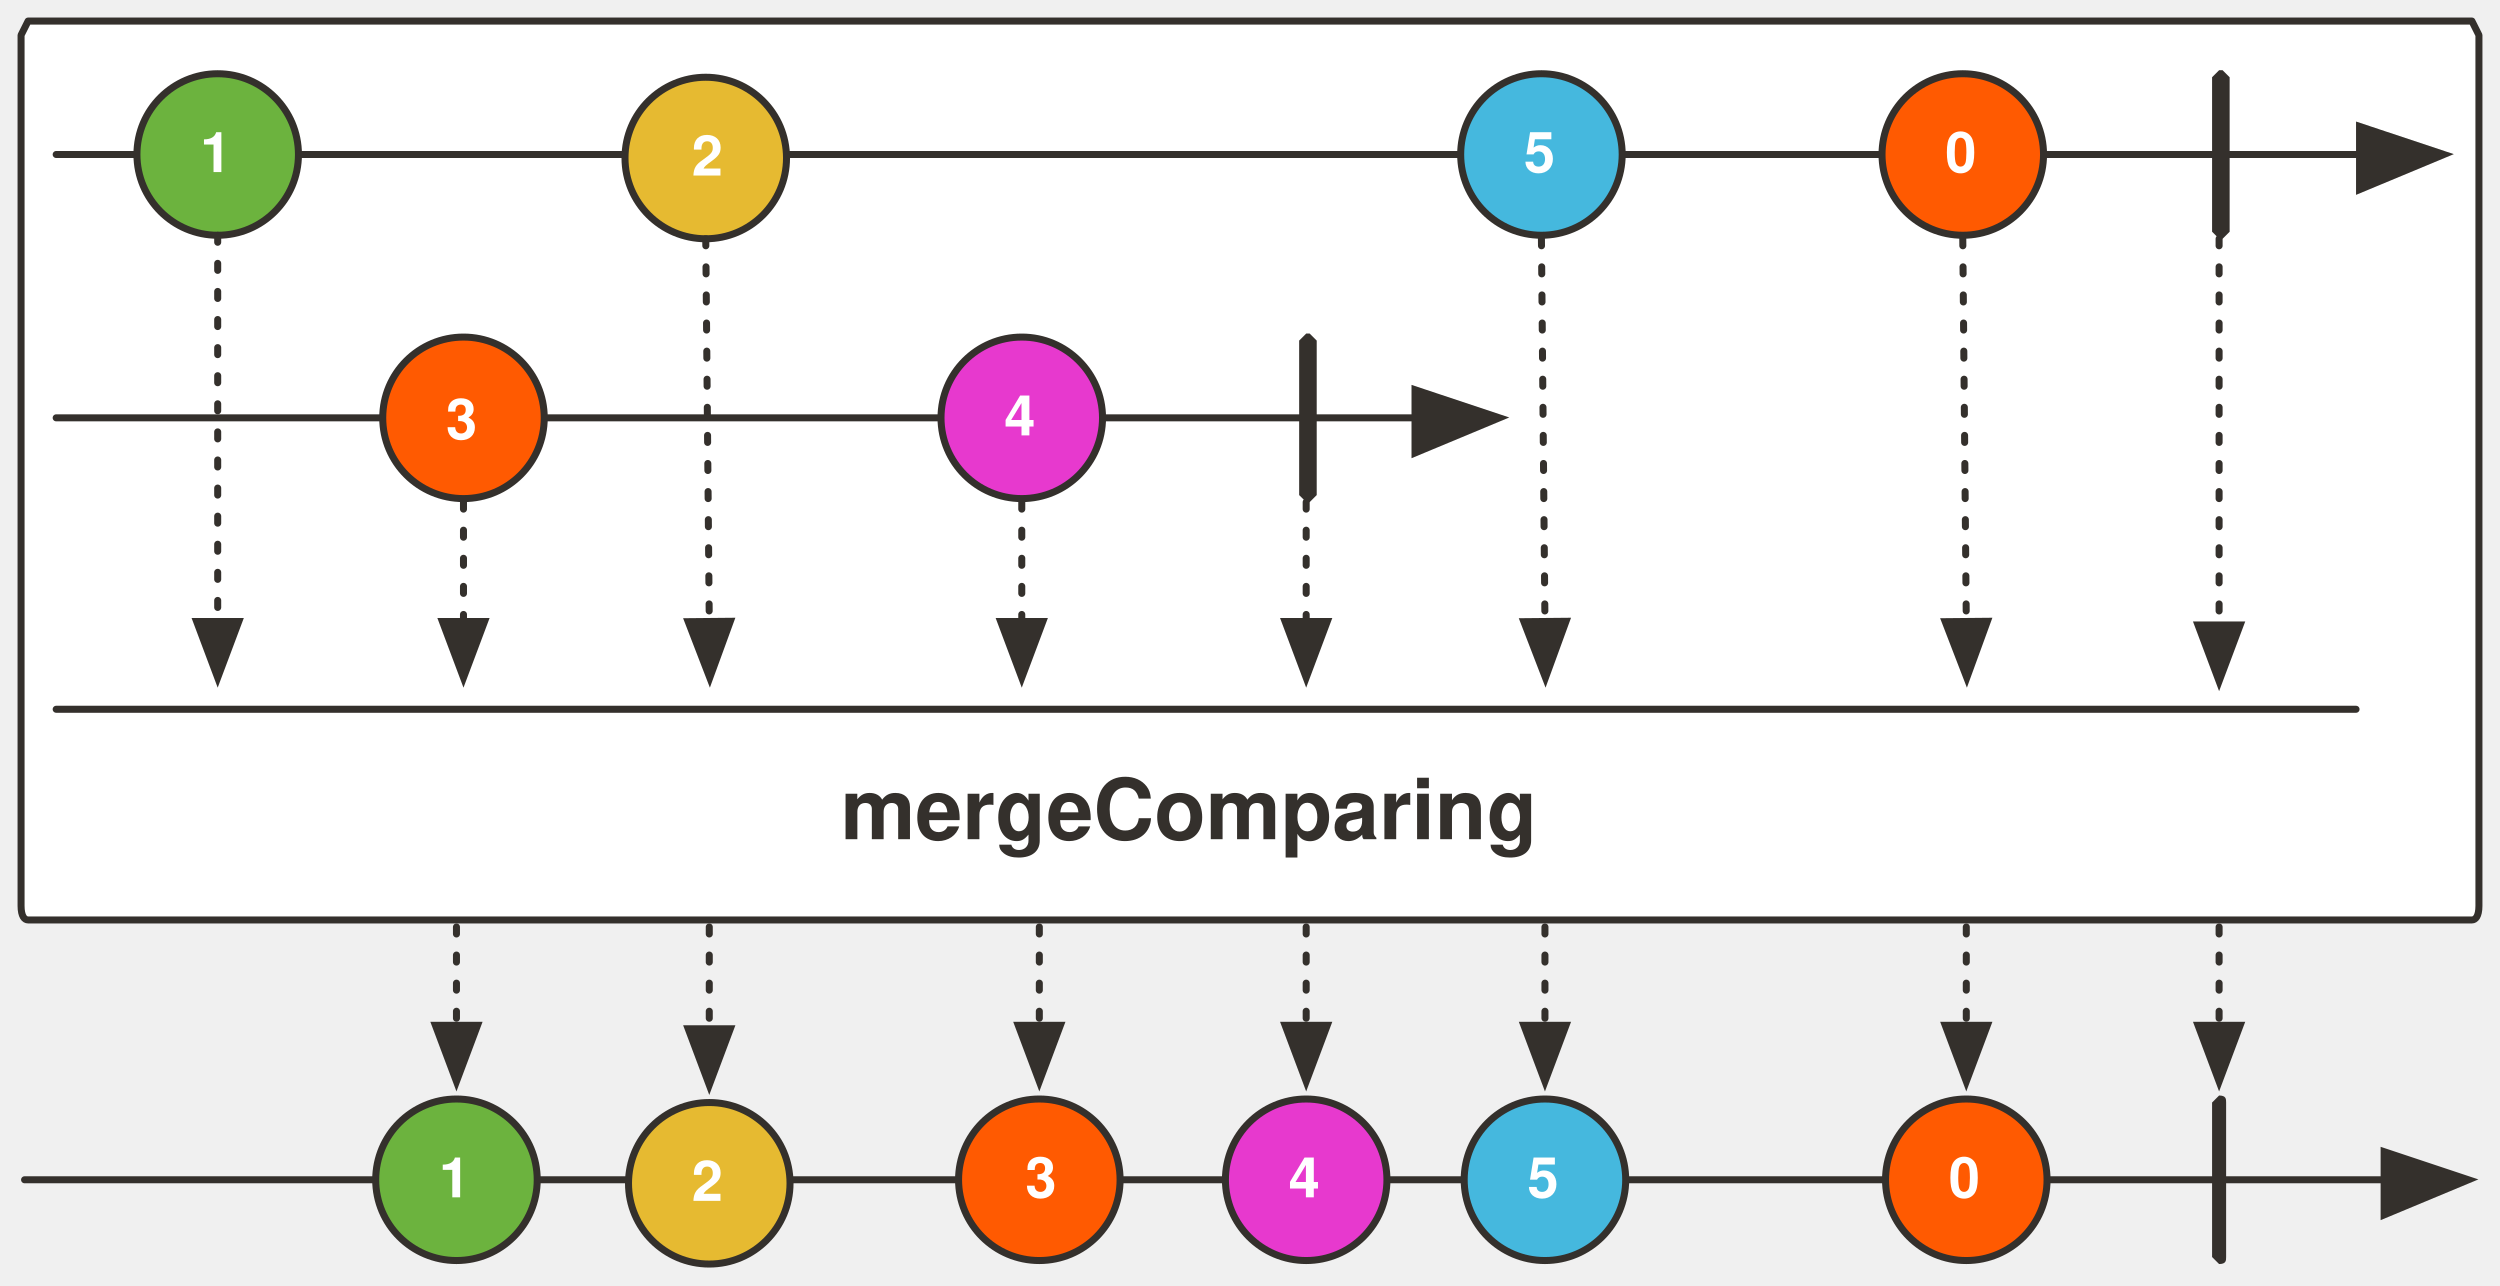
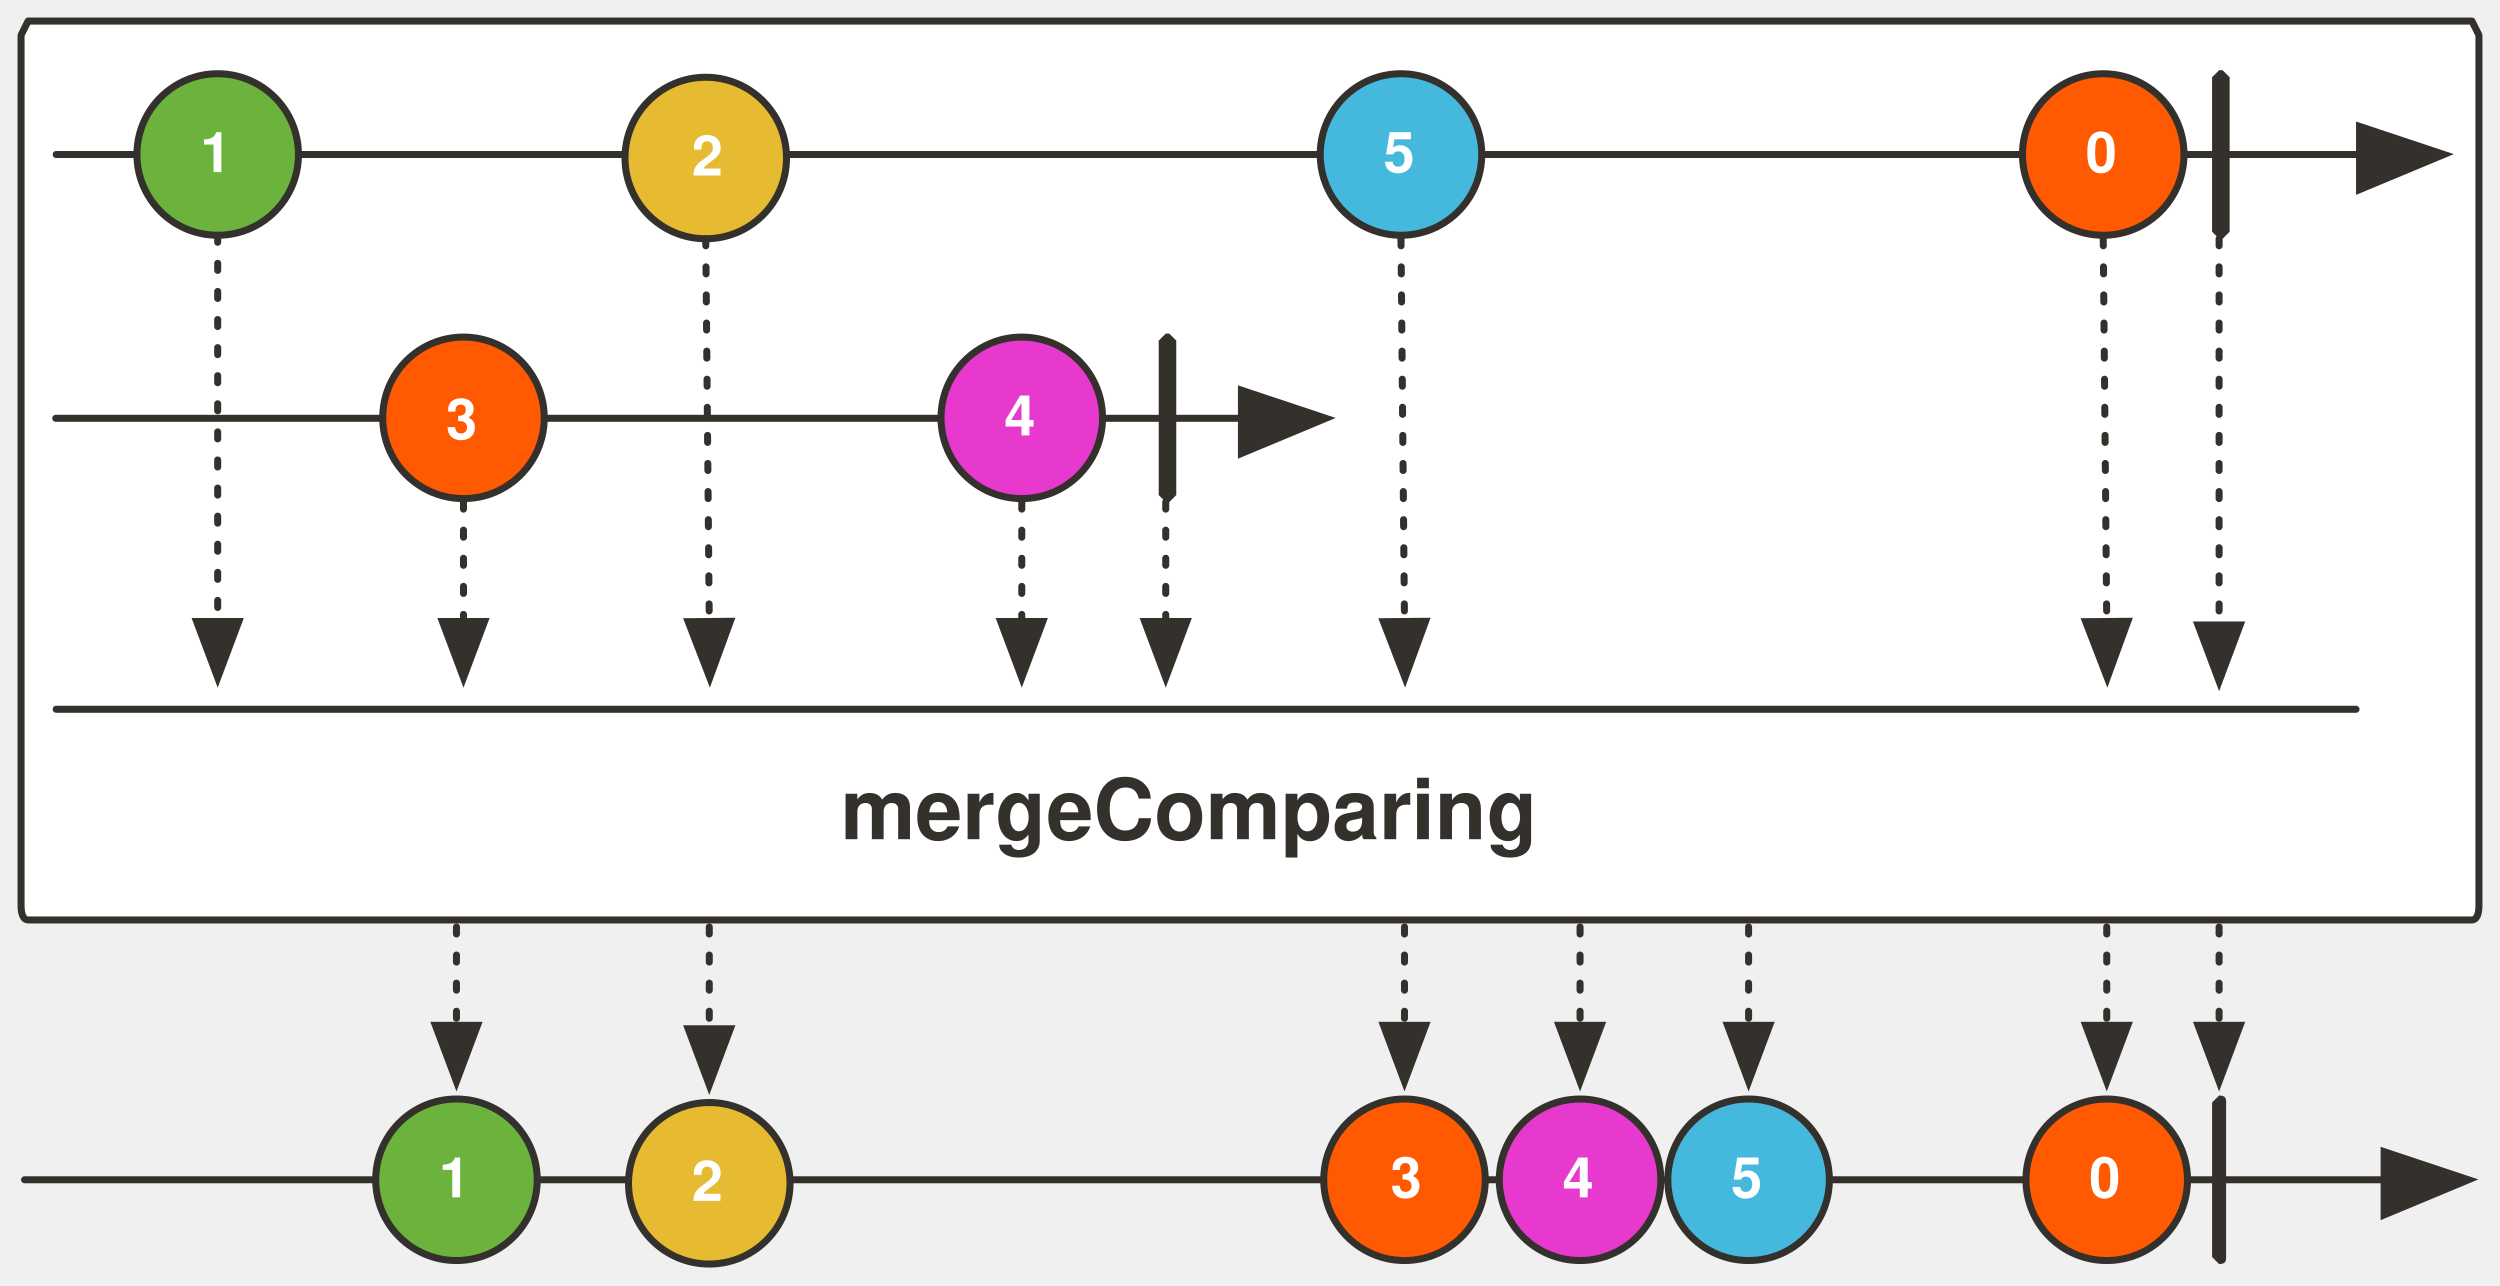
- <svg xmlns="http://www.w3.org/2000/svg" viewBox="20 19 712 366" width="712" height="366">
-   <defs>
+ <svg xmlns="http://www.w3.org/2000/svg" viewBox="20 19 712 366" width="712" height="366" version="1.1" id="svg1952">
+   <defs id="defs1826">
    <marker orient="auto" overflow="visible" markerUnits="strokeWidth" id="a" stroke-miterlimit="10" viewBox="-1 -6 14 12" markerWidth="14" markerHeight="12" color="#34302c" stroke-linejoin="miter">
-       <path d="M12 0 0-4v9z" fill="currentColor" stroke="currentColor" />
+       <path d="M12 0 0-4v9z" fill="currentColor" stroke="currentColor" id="path1820" />
    </marker>
    <marker orient="auto" overflow="visible" markerUnits="strokeWidth" id="b" stroke-miterlimit="10" viewBox="-1 -5 11 10" markerWidth="11" markerHeight="10" color="#34302c" stroke-linejoin="miter">
-       <path d="M8 0 0-3v6z" fill="currentColor" stroke="currentColor" />
+       <path d="M8 0 0-3v6z" fill="currentColor" stroke="currentColor" id="path1823" />
    </marker>
  </defs>
-   <path d="M28 25h696l2 4v248c0 3-1 4-2 4H28c-1 0-2-1-2-4V29z" fill="#fff" stroke="#34302c" stroke-width="2" stroke-linecap="round" stroke-linejoin="round" />
-   <path d="M36 63h656" fill="none" stroke="#34302c" stroke-width="2" stroke-linecap="round" stroke-linejoin="round" marker-end="url(#a)" />
-   <circle cy="63" cx="82" r="23" fill="#6cb33e" stroke="#34302c" stroke-width="2" stroke-linecap="round" stroke-linejoin="round" />
-   <circle cy="64" cx="221" r="23" fill="#e6ba31" stroke="#34302c" stroke-width="2" stroke-linecap="round" stroke-linejoin="round" />
-   <circle cy="63" cx="459" r="23" fill="#45b8de" stroke="#34302c" stroke-width="2" stroke-linecap="round" stroke-linejoin="round" />
-   <path d="M652 39h1l2 2v44l-2 2h-1l-2-2V41z" fill="#34302c" />
-   <path d="M82 86v110" fill="none" stroke="#34302c" stroke-width="2" stroke-linecap="round" stroke-linejoin="round" stroke-dasharray="2,6" marker-end="url(#b)" />
-   <path d="m221 87 1 109" fill="none" stroke="#34302c" stroke-width="2" stroke-linecap="round" stroke-linejoin="round" stroke-dasharray="2,6" marker-end="url(#b)" />
-   <path d="m459 87 1 109" fill="none" stroke="#34302c" stroke-width="2" stroke-linecap="round" stroke-linejoin="round" stroke-dasharray="2,6" marker-end="url(#b)" />
-   <path d="M652 87v110" fill="none" stroke="#34302c" stroke-width="2" stroke-linecap="round" stroke-linejoin="round" stroke-dasharray="2,6" marker-end="url(#b)" />
-   <path d="M36 138h387" fill="none" stroke="#34302c" stroke-width="2" stroke-linecap="round" stroke-linejoin="round" marker-end="url(#a)" />
-   <circle cy="138" cx="152" r="23" fill="#ff5a01" />
-   <circle cy="138" cx="152" r="23" fill="none" stroke="#34302c" stroke-width="2" stroke-linecap="round" stroke-linejoin="round" />
-   <circle cy="138" cx="311" r="23" fill="#e739ce" stroke="#34302c" stroke-width="2" stroke-linecap="round" stroke-linejoin="round" />
-   <path d="M392 114h1l2 2v44l-2 2h-1l-2-2v-44z" fill="#34302c" />
-   <path d="M392 162v34" fill="none" stroke="#34302c" stroke-width="2" stroke-linecap="round" stroke-linejoin="round" stroke-dasharray="2,6" marker-end="url(#b)" />
-   <path d="M311 162v34" fill="none" stroke="#34302c" stroke-width="2" stroke-linecap="round" stroke-linejoin="round" stroke-dasharray="2,6" marker-end="url(#b)" />
-   <path d="M152 162v34" fill="none" stroke="#34302c" stroke-width="2" stroke-linecap="round" stroke-linejoin="round" stroke-dasharray="2,6" marker-end="url(#b)" />
-   <path d="M27 355h672" fill="none" stroke="#34302c" stroke-width="2" stroke-linecap="round" stroke-linejoin="round" marker-end="url(#a)" />
-   <circle cy="355" cx="150" r="23" fill="#6cb33e" stroke="#34302c" stroke-width="2" stroke-linecap="round" stroke-linejoin="round" />
-   <circle cy="356" cx="222" r="23" fill="#e6ba31" stroke="#34302c" stroke-width="2" stroke-linecap="round" stroke-linejoin="round" />
-   <circle cy="355" cx="460" r="23" fill="#45b8de" stroke="#34302c" stroke-width="2" stroke-linecap="round" stroke-linejoin="round" />
-   <path d="M652 331c2 0 2 1 2 2v44c0 1 0 2-2 2l-2-2v-44z" fill="#34302c" />
-   <path d="M150 283v28" fill="none" stroke="#34302c" stroke-width="2" stroke-linecap="round" stroke-linejoin="round" stroke-dasharray="2,6" marker-end="url(#b)" />
-   <path d="M222 283v29" fill="none" stroke="#34302c" stroke-width="2" stroke-linecap="round" stroke-linejoin="round" stroke-dasharray="2,6" marker-end="url(#b)" />
-   <path d="M460 283v28" fill="none" stroke="#34302c" stroke-width="2" stroke-linecap="round" stroke-linejoin="round" stroke-dasharray="2,6" marker-end="url(#b)" />
-   <path d="M652 283v28" fill="none" stroke="#34302c" stroke-width="2" stroke-linecap="round" stroke-linejoin="round" stroke-dasharray="2,6" marker-end="url(#b)" />
-   <circle cy="355" cx="316" r="23" fill="#ff5a01" stroke="#34302c" stroke-width="2" stroke-linecap="round" stroke-linejoin="round" />
-   <circle cy="355" cx="392" r="23" fill="#e739ce" stroke="#34302c" stroke-width="2" stroke-linecap="round" stroke-linejoin="round" />
-   <path d="M392 283v28" fill="none" stroke="#34302c" stroke-width="2" stroke-linecap="round" stroke-linejoin="round" stroke-dasharray="2,6" marker-end="url(#b)" />
-   <path d="M316 283v28" fill="none" stroke="#34302c" stroke-width="2" stroke-linecap="round" stroke-linejoin="round" stroke-dasharray="2,6" marker-end="url(#b)" />
-   <text y="344" x="131" fill="#fff">
-     <tspan font-size="16" font-weight="700" x="145" y="360" font-family="Tahoma,'Nimbus Sans L'">1</tspan>
+   <path d="M28 25h696l2 4v248c0 3-1 4-2 4H28c-1 0-2-1-2-4V29z" fill="#fff" stroke="#34302c" stroke-width="2" stroke-linecap="round" stroke-linejoin="round" id="path1828" />
+   <path d="M36 63h656" fill="none" stroke="#34302c" stroke-width="2" stroke-linecap="round" stroke-linejoin="round" marker-end="url(#a)" id="path1830" />
+   <circle cy="63" cx="82" r="23" fill="#6cb33e" stroke="#34302c" stroke-width="2" stroke-linecap="round" stroke-linejoin="round" id="circle1832" />
+   <circle cy="64" cx="221" r="23" fill="#e6ba31" stroke="#34302c" stroke-width="2" stroke-linecap="round" stroke-linejoin="round" id="circle1834" />
+   <circle cy="63" cx="419" r="23" fill="#45b8de" stroke="#34302c" stroke-width="2" stroke-linecap="round" stroke-linejoin="round" id="circle1836" />
+   <path d="M652 39h1l2 2v44l-2 2h-1l-2-2V41z" fill="#34302c" id="path1838" />
+   <path d="M82 86v110" fill="none" stroke="#34302c" stroke-width="2" stroke-linecap="round" stroke-linejoin="round" stroke-dasharray="2,6" marker-end="url(#b)" id="path1840" />
+   <path d="m221 87 1 109" fill="none" stroke="#34302c" stroke-width="2" stroke-linecap="round" stroke-linejoin="round" stroke-dasharray="2,6" marker-end="url(#b)" id="path1842" />
+   <path d="m 419,87 1,109" fill="none" stroke="#34302c" stroke-width="2" stroke-linecap="round" stroke-linejoin="round" stroke-dasharray="2, 6" marker-end="url(#b)" id="path1844" />
+   <path d="M652 87v110" fill="none" stroke="#34302c" stroke-width="2" stroke-linecap="round" stroke-linejoin="round" stroke-dasharray="2,6" marker-end="url(#b)" id="path1846" />
+   <path d="M 35.873,138.135 H 373.565" fill="none" stroke="#34302c" stroke-width="2" stroke-linecap="round" stroke-linejoin="round" marker-end="url(#a)" id="path1848" />
+   <circle cy="138" cx="152" r="23" fill="#ff5a01" id="circle1850" />
+   <circle cy="138" cx="152" r="23" fill="none" stroke="#34302c" stroke-width="2" stroke-linecap="round" stroke-linejoin="round" id="circle1852" />
+   <circle cy="138" cx="311" r="23" fill="#e739ce" stroke="#34302c" stroke-width="2" stroke-linecap="round" stroke-linejoin="round" id="circle1854" />
+   <path d="m 352,114 h 1 l 2,2 v 44 l -2,2 h -1 l -2,-2 v -44 z" fill="#34302c" id="path1856" />
+   <path d="m 352,162 v 34" fill="none" stroke="#34302c" stroke-width="2" stroke-linecap="round" stroke-linejoin="round" stroke-dasharray="2, 6" marker-end="url(#b)" id="path1858" />
+   <path d="M311 162v34" fill="none" stroke="#34302c" stroke-width="2" stroke-linecap="round" stroke-linejoin="round" stroke-dasharray="2,6" marker-end="url(#b)" id="path1860" />
+   <path d="M152 162v34" fill="none" stroke="#34302c" stroke-width="2" stroke-linecap="round" stroke-linejoin="round" stroke-dasharray="2,6" marker-end="url(#b)" id="path1862" />
+   <path d="M27 355h672" fill="none" stroke="#34302c" stroke-width="2" stroke-linecap="round" stroke-linejoin="round" marker-end="url(#a)" id="path1864" />
+   <circle cy="355" cx="150" r="23" fill="#6cb33e" stroke="#34302c" stroke-width="2" stroke-linecap="round" stroke-linejoin="round" id="circle1866" />
+   <circle cy="356" cx="222" r="23" fill="#e6ba31" stroke="#34302c" stroke-width="2" stroke-linecap="round" stroke-linejoin="round" id="circle1868" />
+   <circle cy="355" cx="518" r="23" fill="#45b8de" stroke="#34302c" stroke-width="2" stroke-linecap="round" stroke-linejoin="round" id="circle1870" />
+   <path d="M652 331c2 0 2 1 2 2v44c0 1 0 2-2 2l-2-2v-44z" fill="#34302c" id="path1872" />
+   <path d="M150 283v28" fill="none" stroke="#34302c" stroke-width="2" stroke-linecap="round" stroke-linejoin="round" stroke-dasharray="2,6" marker-end="url(#b)" id="path1874" />
+   <path d="M222 283v29" fill="none" stroke="#34302c" stroke-width="2" stroke-linecap="round" stroke-linejoin="round" stroke-dasharray="2,6" marker-end="url(#b)" id="path1876" />
+   <path d="m 518,283 v 28" fill="none" stroke="#34302c" stroke-width="2" stroke-linecap="round" stroke-linejoin="round" stroke-dasharray="2, 6" marker-end="url(#b)" id="path1878" />
+   <path d="M652 283v28" fill="none" stroke="#34302c" stroke-width="2" stroke-linecap="round" stroke-linejoin="round" stroke-dasharray="2,6" marker-end="url(#b)" id="path1880" />
+   <circle cy="355" cx="420" r="23" fill="#ff5a01" stroke="#34302c" stroke-width="2" stroke-linecap="round" stroke-linejoin="round" id="circle1882" />
+   <circle cy="355" cx="470" r="23" fill="#e739ce" stroke="#34302c" stroke-width="2" stroke-linecap="round" stroke-linejoin="round" id="circle1884" />
+   <path d="m 470,283 v 28" fill="none" stroke="#34302c" stroke-width="2" stroke-linecap="round" stroke-linejoin="round" stroke-dasharray="2, 6" marker-end="url(#b)" id="path1886" />
+   <path d="m 420,283 v 28" fill="none" stroke="#34302c" stroke-width="2" stroke-linecap="round" stroke-linejoin="round" stroke-dasharray="2, 6" marker-end="url(#b)" id="path1888" />
+   <text y="344" x="131" fill="#fff" id="text1892">
+     <tspan font-size="16" font-weight="700" x="145" y="360" font-family="Tahoma,'Nimbus Sans L'" id="tspan1890">1</tspan>
  </text>
-   <text y="344" x="298" fill="#fff">
-     <tspan font-size="16" font-weight="700" x="312" y="360" font-family="Tahoma,'Nimbus Sans L'">3</tspan>
+   <text y="344" x="402" fill="#ffffff" id="text1896">
+     <tspan font-size="16px" font-weight="700" x="416" y="360" font-family="Tahoma, 'Nimbus Sans L'" id="tspan1894">3</tspan>
  </text>
-   <text y="344" x="441" fill="#fff">
-     <tspan font-size="16" font-weight="700" x="455" y="360" font-family="Tahoma,'Nimbus Sans L'">5</tspan>
+   <text y="344" x="499" fill="#ffffff" id="text1900">
+     <tspan font-size="16px" font-weight="700" x="513" y="360" font-family="Tahoma, 'Nimbus Sans L'" id="tspan1898">5</tspan>
  </text>
-   <text y="345" x="203" fill="#fff">
-     <tspan font-size="16" font-weight="700" x="217" y="361" font-family="Tahoma,'Nimbus Sans L'">2</tspan>
+   <text y="345" x="203" fill="#fff" id="text1904">
+     <tspan font-size="16" font-weight="700" x="217" y="361" font-family="Tahoma,'Nimbus Sans L'" id="tspan1902">2</tspan>
  </text>
-   <text y="344" x="373" fill="#fff">
-     <tspan font-size="16" font-weight="700" x="387" y="360" font-family="Tahoma,'Nimbus Sans L'">4</tspan>
+   <text y="344" x="451" fill="#ffffff" id="text1908">
+     <tspan font-size="16px" font-weight="700" x="465" y="360" font-family="Tahoma, 'Nimbus Sans L'" id="tspan1906">4</tspan>
  </text>
-   <path d="M36 221h655" fill="none" stroke="#34302c" stroke-width="2" stroke-linecap="round" stroke-linejoin="round" />
-   <text x="63" y="52" fill="#fff">
-     <tspan y="68" x="77" font-weight="700" font-size="16" font-family="Tahoma,'Nimbus Sans L'">1</tspan>
+   <path d="M36 221h655" fill="none" stroke="#34302c" stroke-width="2" stroke-linecap="round" stroke-linejoin="round" id="path1910" />
+   <text x="63" y="52" fill="#fff" id="text1914">
+     <tspan y="68" x="77" font-weight="700" font-size="16" font-family="Tahoma,'Nimbus Sans L'" id="tspan1912">1</tspan>
  </text>
-   <text x="133" y="128" fill="#fff">
-     <tspan y="144" x="147" font-weight="700" font-size="16" font-family="Tahoma,'Nimbus Sans L'">3</tspan>
+   <text x="133" y="128" fill="#fff" id="text1918">
+     <tspan y="144" x="147" font-weight="700" font-size="16" font-family="Tahoma,'Nimbus Sans L'" id="tspan1916">3</tspan>
  </text>
-   <text x="440" y="52" fill="#fff">
-     <tspan y="68" x="454" font-weight="700" font-size="16" font-family="Tahoma,'Nimbus Sans L'">5</tspan>
+   <text x="400" y="52" fill="#ffffff" id="text1922">
+     <tspan y="68" x="414" font-weight="700" font-size="16px" font-family="Tahoma, 'Nimbus Sans L'" id="tspan1920">5</tspan>
  </text>
-   <text x="203" y="53" fill="#fff">
-     <tspan y="69" x="217" font-weight="700" font-size="16" font-family="Tahoma,'Nimbus Sans L'">2</tspan>
+   <text x="203" y="53" fill="#fff" id="text1926">
+     <tspan y="69" x="217" font-weight="700" font-size="16" font-family="Tahoma,'Nimbus Sans L'" id="tspan1924">2</tspan>
  </text>
-   <text x="292" y="127" fill="#fff">
-     <tspan y="143" x="306" font-weight="700" font-size="16" font-family="Tahoma,'Nimbus Sans L'">4</tspan>
+   <text x="292" y="127" fill="#fff" id="text1930">
+     <tspan y="143" x="306" font-weight="700" font-size="16" font-family="Tahoma,'Nimbus Sans L'" id="tspan1928">4</tspan>
  </text>
-   <circle cx="579" cy="63" r="23" fill="#ff5a01" stroke="#34302c" stroke-width="2" stroke-linecap="round" stroke-linejoin="round" />
-   <text y="52" x="560" fill="#fff">
-     <tspan font-size="16" font-weight="700" x="574" y="68" font-family="Tahoma,'Nimbus Sans L'">0</tspan>
+   <circle cx="619" cy="63" r="23" fill="#ff5a01" stroke="#34302c" stroke-width="2" stroke-linecap="round" stroke-linejoin="round" id="circle1932" />
+   <text y="52" x="600" fill="#ffffff" id="text1936">
+     <tspan font-size="16px" font-weight="700" x="614" y="68" font-family="Tahoma, 'Nimbus Sans L'" id="tspan1934">0</tspan>
  </text>
-   <circle cx="580" cy="355" r="23" fill="#ff5a01" stroke="#34302c" stroke-width="2" stroke-linecap="round" stroke-linejoin="round" />
-   <path d="M580 283v28" fill="none" stroke="#34302c" stroke-width="2" stroke-linecap="round" stroke-linejoin="round" stroke-dasharray="2,6" marker-end="url(#b)" />
-   <text x="561" y="344" fill="#fff">
-     <tspan y="360" x="575" font-weight="700" font-size="16" font-family="Tahoma,'Nimbus Sans L'">0</tspan>
+   <circle cx="620" cy="355" r="23" fill="#ff5a01" stroke="#34302c" stroke-width="2" stroke-linecap="round" stroke-linejoin="round" id="circle1938" />
+   <path d="m 620,283 v 28" fill="none" stroke="#34302c" stroke-width="2" stroke-linecap="round" stroke-linejoin="round" stroke-dasharray="2, 6" marker-end="url(#b)" id="path1940" />
+   <text x="601" y="344" fill="#ffffff" id="text1944">
+     <tspan y="360" x="615" font-weight="700" font-size="16px" font-family="Tahoma, 'Nimbus Sans L'" id="tspan1942">0</tspan>
  </text>
-   <path d="m579 87 1 109" fill="none" stroke="#34302c" stroke-width="2" stroke-linecap="round" stroke-linejoin="round" stroke-dasharray="2,6" marker-end="url(#b)" />
-   <text x="8.38" y="236" fill="#34302c">
-     <tspan font-size="24" font-weight="700" x="259.38" y="258" font-family="Tahoma, 'Nimbus Sans L'">mergeComparing</tspan>
+   <path d="m 619,87 1,109" fill="none" stroke="#34302c" stroke-width="2" stroke-linecap="round" stroke-linejoin="round" stroke-dasharray="2, 6" marker-end="url(#b)" id="path1946" />
+   <text x="8.38" y="236" fill="#34302c" id="text1950">
+     <tspan font-size="24" font-weight="700" x="259.38" y="258" font-family="Tahoma, 'Nimbus Sans L'" id="tspan1948">mergeComparing</tspan>
  </text>
</svg>
